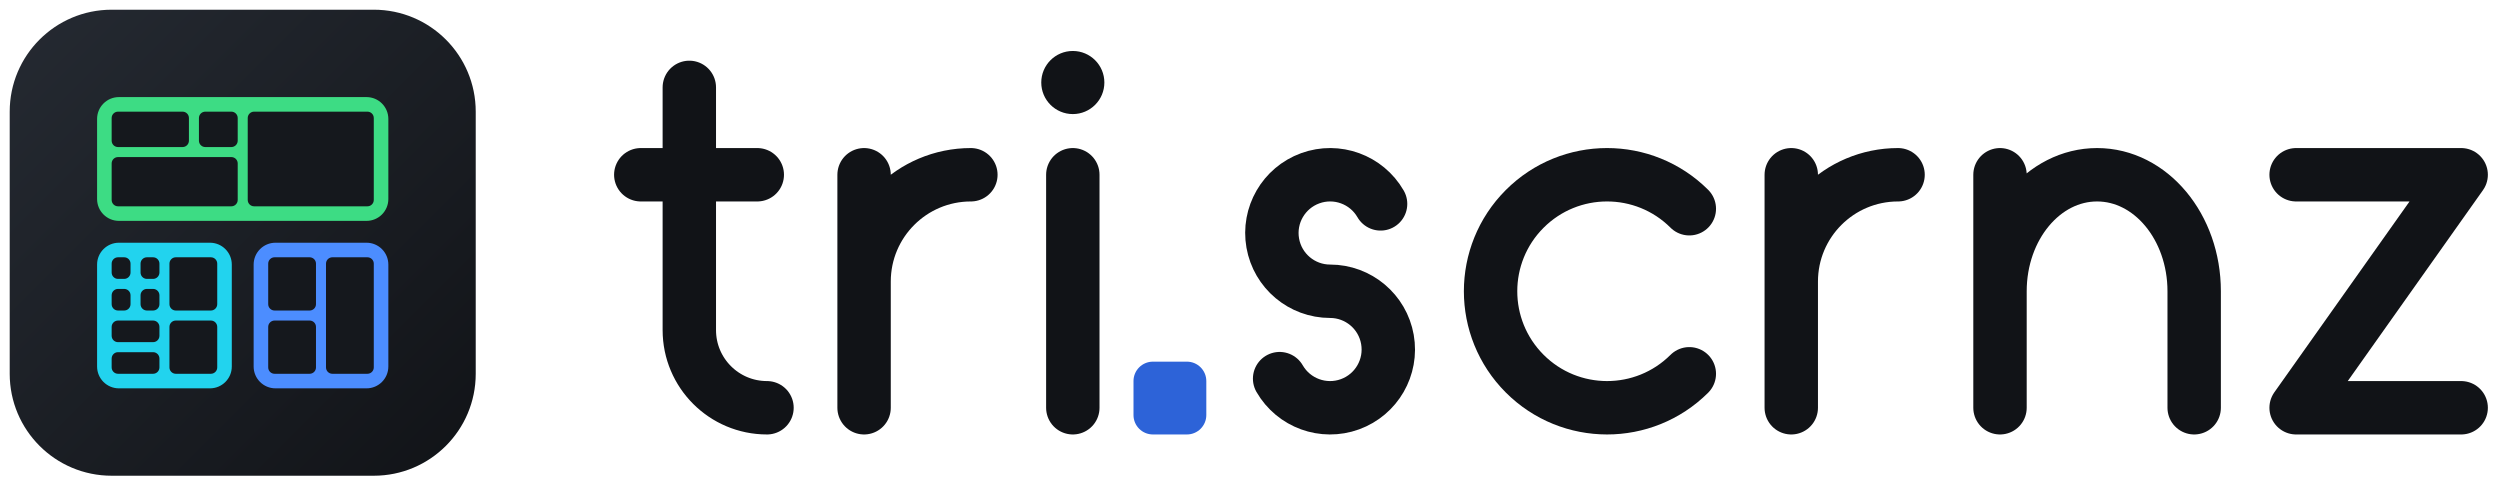
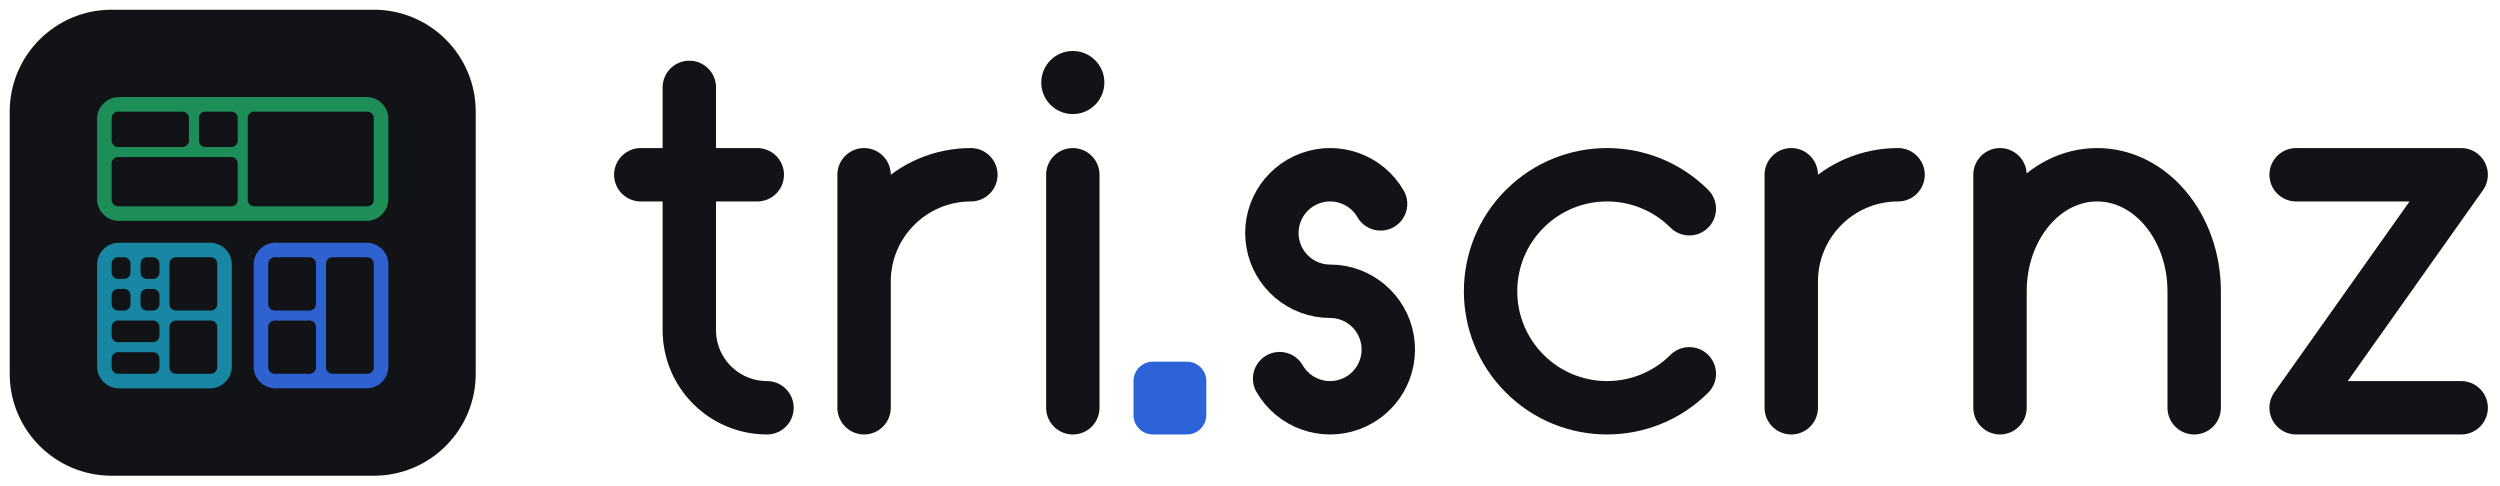
<svg xmlns="http://www.w3.org/2000/svg" viewBox="-2 16 515 100">
-   <defs>
-     <linearGradient id="tri-bg" x1="0" y1="0" x2="1" y2="1">
-       <stop offset="0" stop-color="#252a32" />
-       <stop offset="1" stop-color="#111317" />
-     </linearGradient>
-   </defs>
  <g transform="translate(0 18) scale(0.1875)">
-     <rect width="512" height="512" rx="112" fill="url(#tri-bg)" />
-     <rect x="96" y="96" width="320" height="136" rx="24" fill="#3ddc84" />
-     <rect x="112" y="112" width="84.9" height="38.9" rx="7" fill="#15181d" />
-     <rect x="207.9" y="112" width="42.6" height="38.9" rx="7" fill="#15181d" />
-     <rect x="112" y="161.9" width="138.5" height="54.1" rx="7" fill="#15181d" />
-     <rect x="261.5" y="112" width="138.5" height="104" rx="7" fill="#15181d" />
-     <rect x="96" y="256" width="148" height="160" rx="24" fill="#22d3ee" />
-     <rect x="112" y="272" width="20.75" height="23.75" rx="7" fill="#15181d" />
-     <rect x="143.75" y="272" width="20.75" height="23.75" rx="7" fill="#15181d" />
-     <rect x="112" y="306.75" width="20.75" height="23.75" rx="7" fill="#15181d" />
-     <rect x="143.75" y="306.75" width="20.75" height="23.75" rx="7" fill="#15181d" />
-     <rect x="175.5" y="272" width="52.5" height="58.5" rx="7" fill="#15181d" />
-     <rect x="112" y="341.5" width="52.5" height="23.75" rx="7" fill="#15181d" />
-     <rect x="112" y="376.25" width="52.5" height="23.75" rx="7" fill="#15181d" />
-     <rect x="175.5" y="341.5" width="52.5" height="58.5" rx="7" fill="#15181d" />
-     <rect x="268" y="256" width="148" height="160" rx="24" fill="#4c8dff" />
-     <rect x="284" y="272" width="52.5" height="58.5" rx="7" fill="#15181d" />
-     <rect x="347.5" y="272" width="52.5" height="128" rx="7" fill="#15181d" />
-     <rect x="284" y="341.5" width="52.5" height="58.5" rx="7" fill="#15181d" />
+     <rect width="512" height="512" rx="112" fill="#111317" />
+     <rect x="96" y="96" width="320" height="136" rx="24" fill="#1e8e58" />
+     <rect x="112" y="112" width="84.9" height="38.9" rx="7" fill="#111317" />
+     <rect x="207.9" y="112" width="42.6" height="38.9" rx="7" fill="#111317" />
+     <rect x="112" y="161.9" width="138.5" height="54.1" rx="7" fill="#111317" />
+     <rect x="261.5" y="112" width="138.5" height="104" rx="7" fill="#111317" />
+     <rect x="96" y="256" width="148" height="160" rx="24" fill="#1787a3" />
+     <rect x="112" y="272" width="20.75" height="23.75" rx="7" fill="#111317" />
+     <rect x="143.75" y="272" width="20.75" height="23.75" rx="7" fill="#111317" />
+     <rect x="112" y="306.75" width="20.75" height="23.75" rx="7" fill="#111317" />
+     <rect x="143.75" y="306.75" width="20.75" height="23.75" rx="7" fill="#111317" />
+     <rect x="175.5" y="272" width="52.5" height="58.5" rx="7" fill="#111317" />
+     <rect x="112" y="341.5" width="52.5" height="23.75" rx="7" fill="#111317" />
+     <rect x="112" y="376.25" width="52.5" height="23.75" rx="7" fill="#111317" />
+     <rect x="175.5" y="341.5" width="52.5" height="58.5" rx="7" fill="#111317" />
+     <rect x="268" y="256" width="148" height="160" rx="24" fill="#2f62d1" />
+     <rect x="284" y="272" width="52.5" height="58.5" rx="7" fill="#111317" />
+     <rect x="347.5" y="272" width="52.5" height="128" rx="7" fill="#111317" />
+     <rect x="284" y="341.5" width="52.5" height="58.5" rx="7" fill="#111317" />
  </g>
  <g transform="translate(124 0)">
    <g fill="none" stroke="#111317" stroke-width="11" stroke-linecap="round" stroke-linejoin="round">
      <path d="M6 52H30M16 34V84A16 16 0 0 0 32 100" />
      <path d="M52 100V52M52 74A22 22 0 0 1 74 52" />
      <path d="M95 100V52" />
      <path d="M158.4 58A12 12 0 1 0 148 76A12 12 0 1 1 137.6 94" />
      <path d="M222 59A24 24 0 1 0 222 93" />
      <path d="M243 100V52M243 74A22 22 0 0 1 265 52" />
      <path d="M286 100V52M286 76A20 24 0 0 1 326 76V100" />
      <path d="M347 52H381L347 100H381" />
    </g>
    <circle cx="95" cy="33" r="6.5" fill="#111317" />
    <rect x="107.5" y="90.5" width="15" height="15" rx="4" fill="#2d63d8" />
  </g>
</svg>
